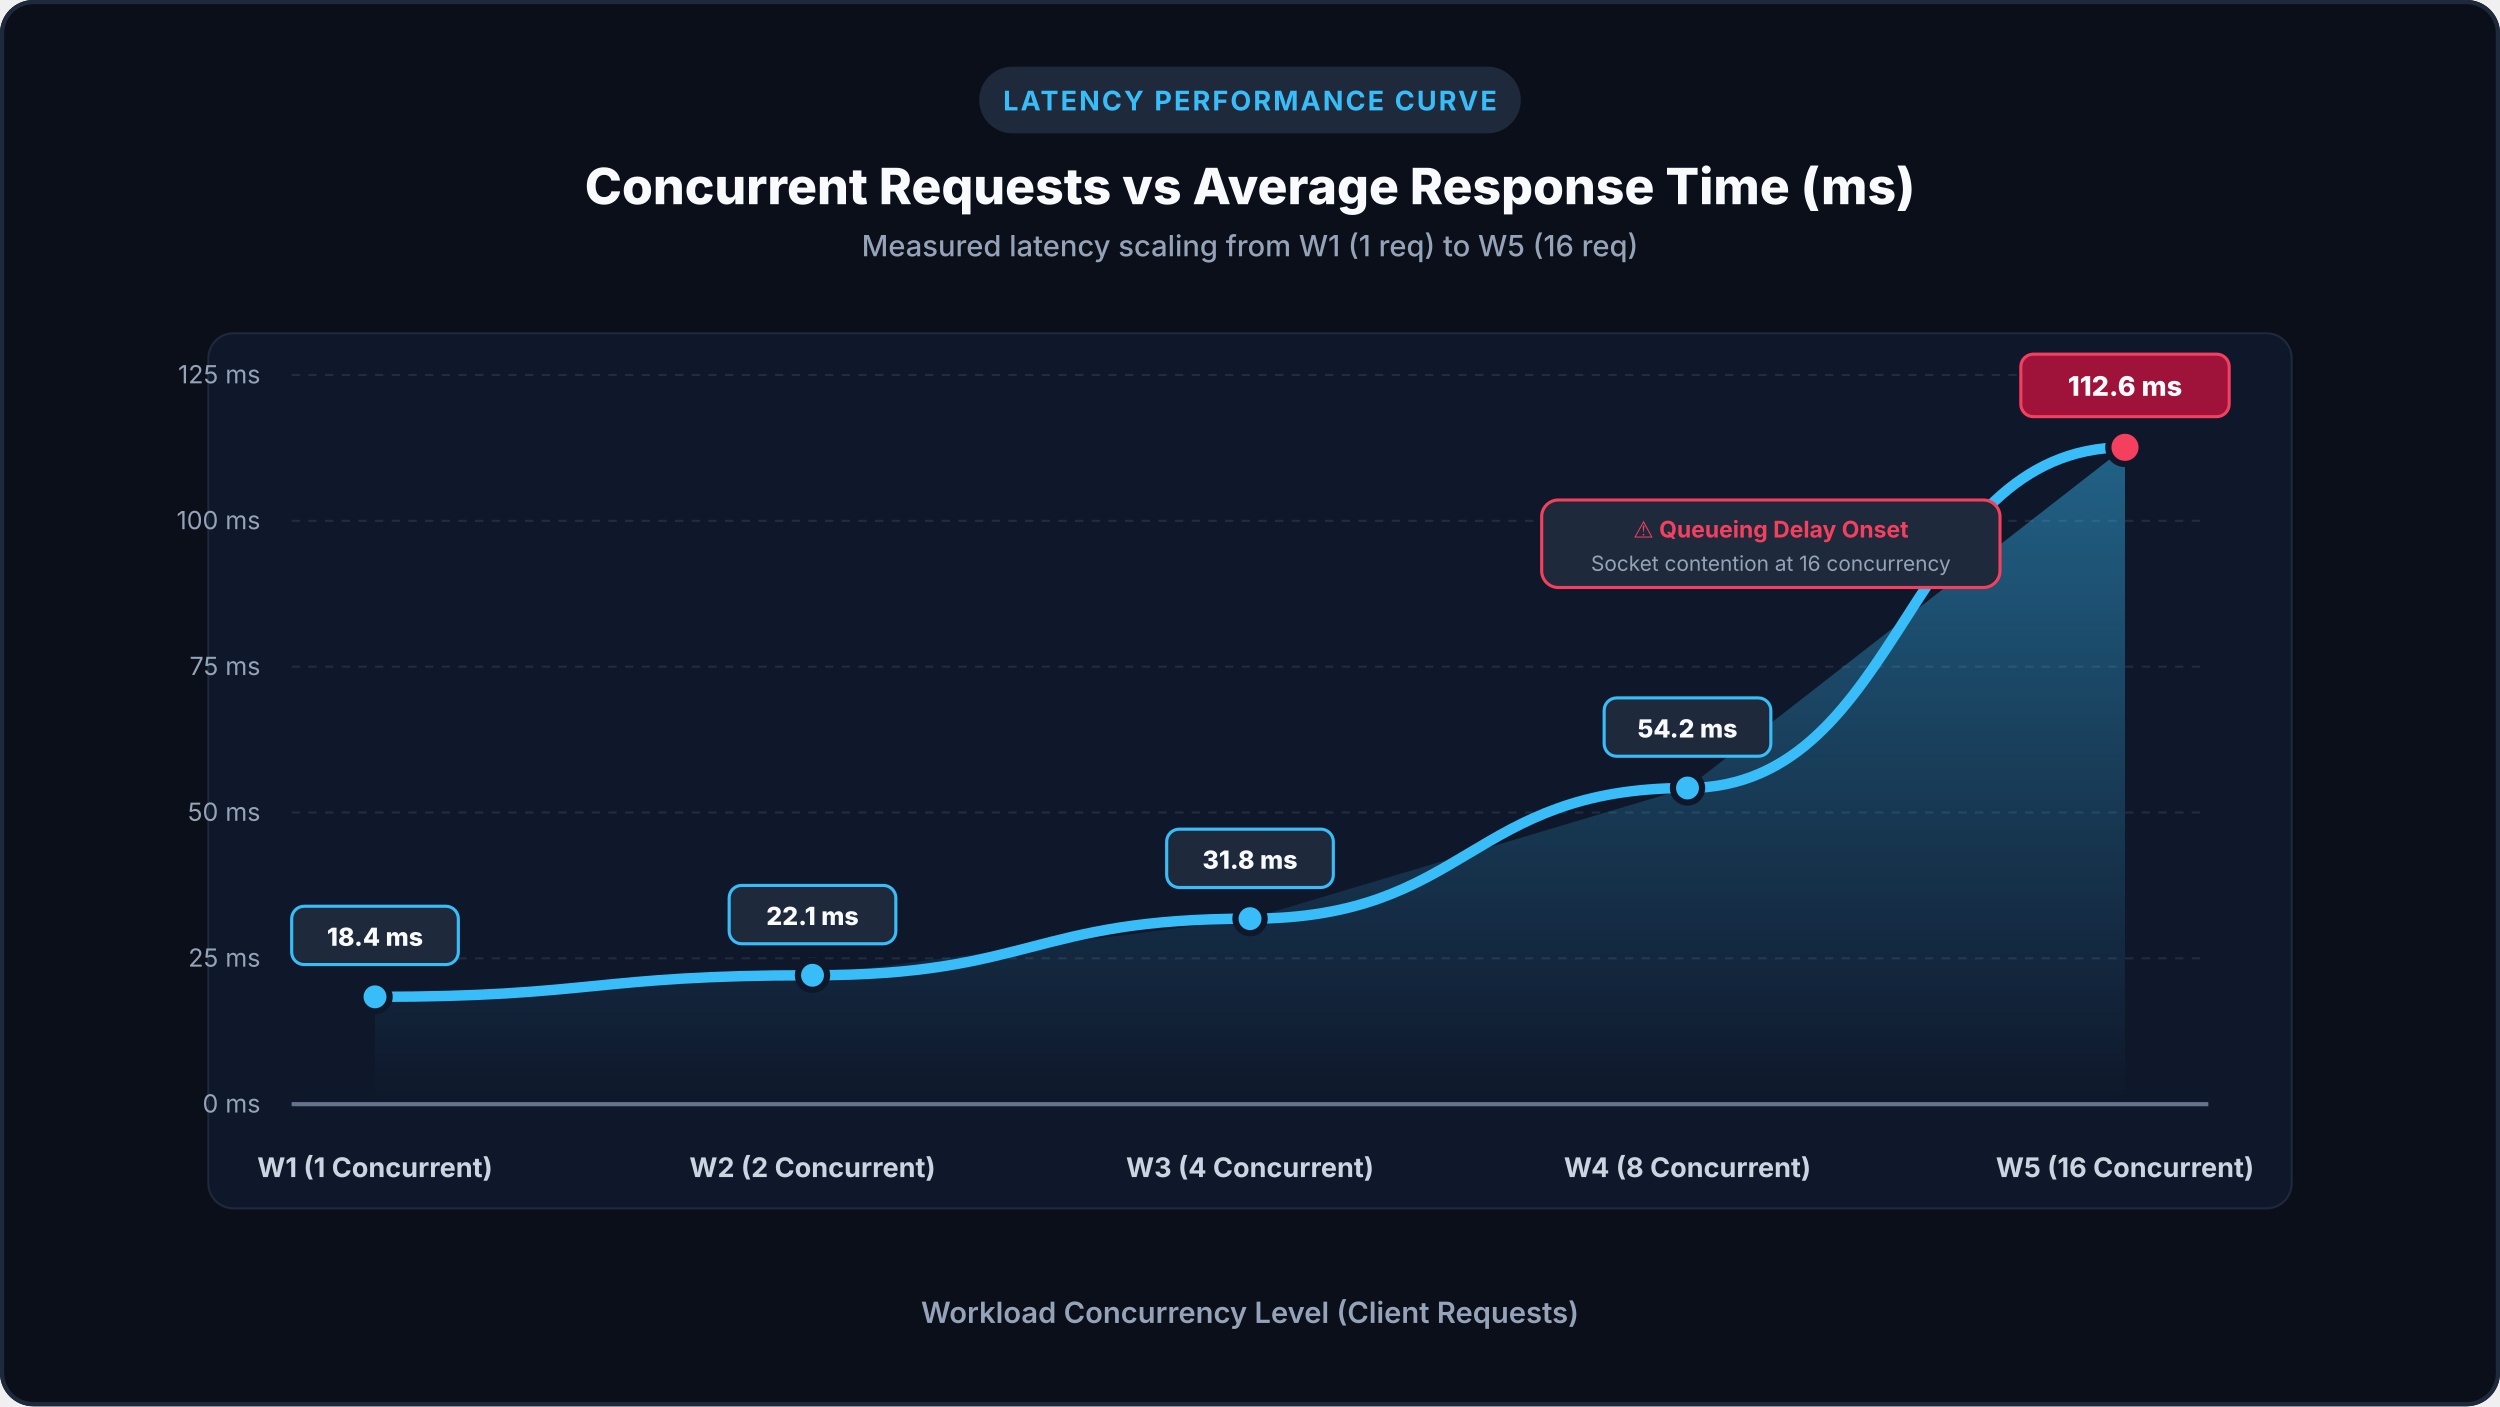
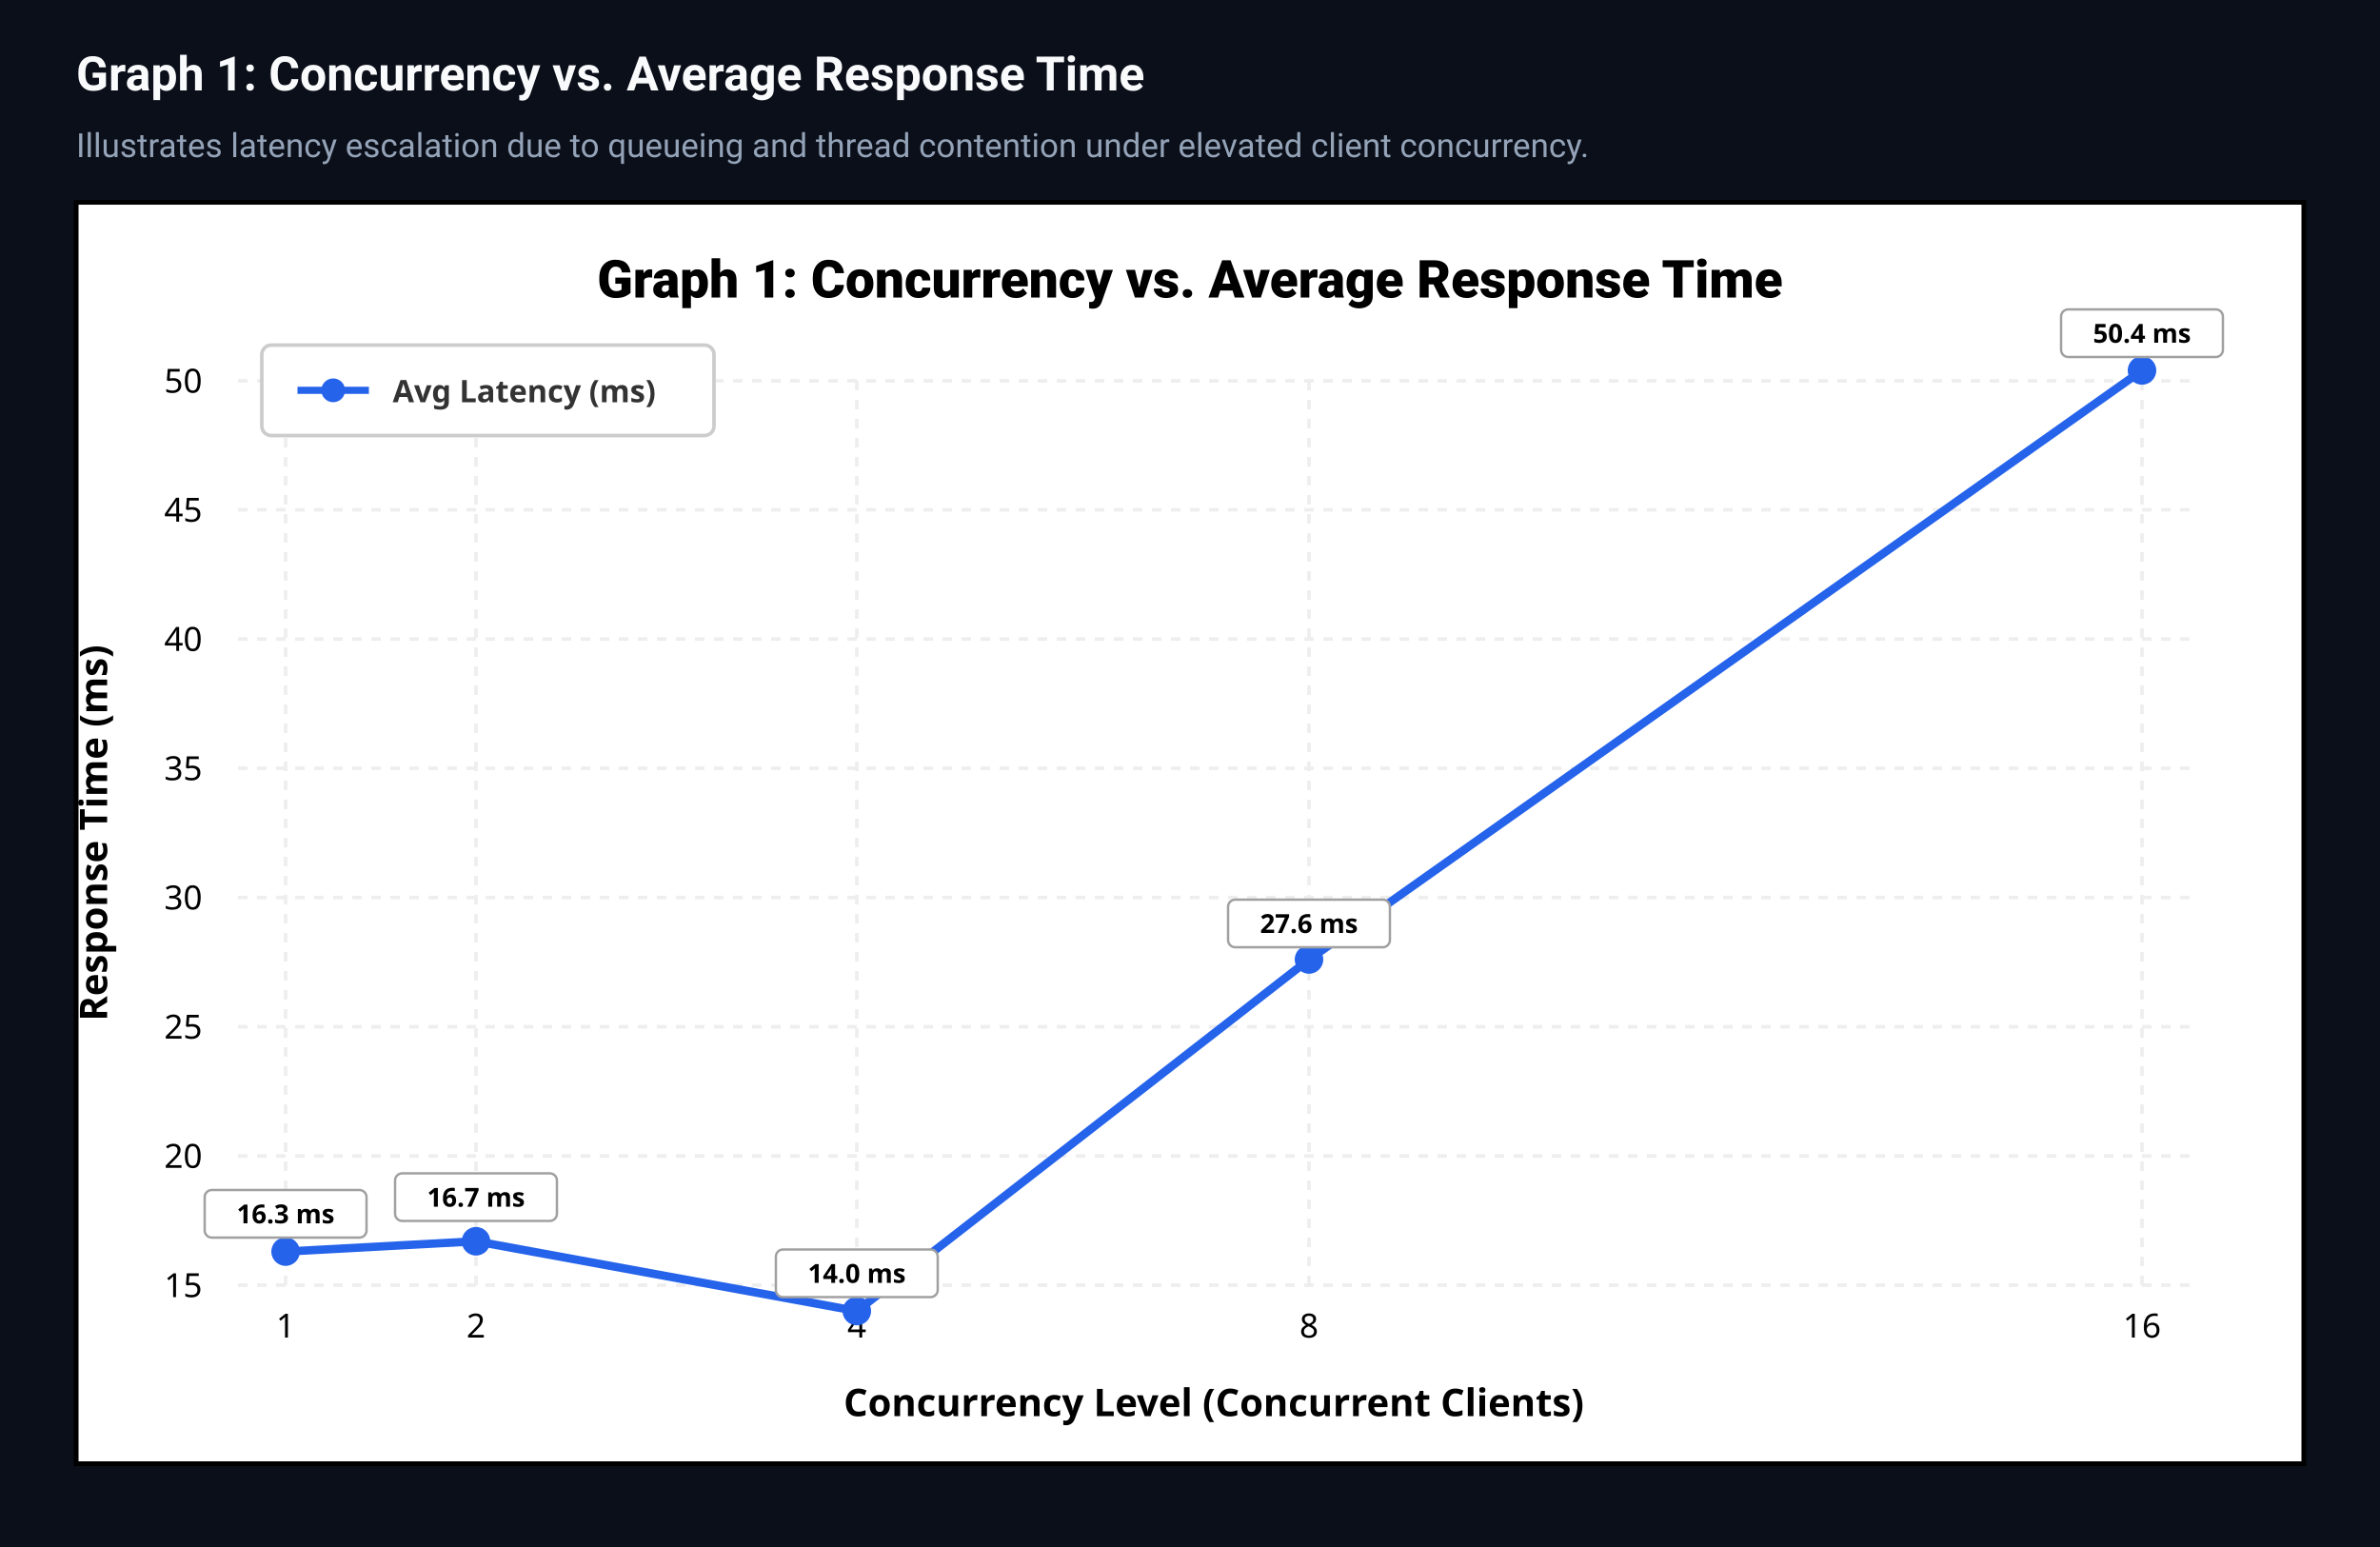
- <svg xmlns="http://www.w3.org/2000/svg" width="1200" height="675" viewBox="0 0 1200 675">
-   <defs>
-     <linearGradient id="respGrad" x1="0" y1="0" x2="0" y2="1">
-       <stop offset="0%" stop-color="#38BDF8" stop-opacity="0.45" />
-       <stop offset="100%" stop-color="#38BDF8" stop-opacity="0.0" />
-     </linearGradient>
-   </defs>
-   <rect width="1200" height="675" rx="16" fill="#0B0F19" />
-   <rect x="1" y="1" width="1198" height="673" rx="15" fill="none" stroke="#1E293B" stroke-width="2" />
-   <rect x="470" y="32" width="260" height="32" rx="16" fill="#1E293B" />
-   <text x="600" y="53" fill="#38BDF8" font-family="Inter, system-ui, sans-serif" font-size="13" font-weight="700" text-anchor="middle" letter-spacing="1">LATENCY PERFORMANCE CURVE</text>
-   <text x="600" y="98" fill="#F8FAFC" font-family="Inter, system-ui, sans-serif" font-size="24" font-weight="800" text-anchor="middle">Concurrent Requests vs Average Response Time (ms)</text>
-   <text x="600" y="123" fill="#94A3B8" font-family="Inter, system-ui, sans-serif" font-size="14" font-weight="500" text-anchor="middle">Measured latency scaling from W1 (1 req) to W5 (16 req)</text>
-   <rect x="100" y="160" width="1000" height="420" rx="12" fill="#0F172A" stroke="#1E293B" />
-   <line x1="140" y1="530" x2="1060" y2="530" stroke="#334155" stroke-dasharray="4,4" opacity="0.5" />
-   <text x="125" y="534" fill="#94A3B8" font-family="Inter, system-ui, sans-serif" font-size="12" text-anchor="end">0 ms</text>
-   <line x1="140" y1="460" x2="1060" y2="460" stroke="#334155" stroke-dasharray="4,4" opacity="0.5" />
-   <text x="125" y="464" fill="#94A3B8" font-family="Inter, system-ui, sans-serif" font-size="12" text-anchor="end">25 ms</text>
-   <line x1="140" y1="390" x2="1060" y2="390" stroke="#334155" stroke-dasharray="4,4" opacity="0.5" />
-   <text x="125" y="394" fill="#94A3B8" font-family="Inter, system-ui, sans-serif" font-size="12" text-anchor="end">50 ms</text>
-   <line x1="140" y1="320" x2="1060" y2="320" stroke="#334155" stroke-dasharray="4,4" opacity="0.5" />
-   <text x="125" y="324" fill="#94A3B8" font-family="Inter, system-ui, sans-serif" font-size="12" text-anchor="end">75 ms</text>
-   <line x1="140" y1="250" x2="1060" y2="250" stroke="#334155" stroke-dasharray="4,4" opacity="0.5" />
-   <text x="125" y="254" fill="#94A3B8" font-family="Inter, system-ui, sans-serif" font-size="12" text-anchor="end">100 ms</text>
-   <line x1="140" y1="180" x2="1060" y2="180" stroke="#334155" stroke-dasharray="4,4" opacity="0.5" />
-   <text x="125" y="184" fill="#94A3B8" font-family="Inter, system-ui, sans-serif" font-size="12" text-anchor="end">125 ms</text>
-   <text x="180" y="565" fill="#CBD5E1" font-family="Inter, system-ui, sans-serif" font-size="13" font-weight="700" text-anchor="middle">W1 (1 Concurrent)</text>
-   <text x="390" y="565" fill="#CBD5E1" font-family="Inter, system-ui, sans-serif" font-size="13" font-weight="700" text-anchor="middle">W2 (2 Concurrent)</text>
-   <text x="600" y="565" fill="#CBD5E1" font-family="Inter, system-ui, sans-serif" font-size="13" font-weight="700" text-anchor="middle">W3 (4 Concurrent)</text>
-   <text x="810" y="565" fill="#CBD5E1" font-family="Inter, system-ui, sans-serif" font-size="13" font-weight="700" text-anchor="middle">W4 (8 Concurrent)</text>
-   <text x="1020" y="565" fill="#CBD5E1" font-family="Inter, system-ui, sans-serif" font-size="13" font-weight="700" text-anchor="middle">W5 (16 Concurrent)</text>
-   <line x1="140" y1="530" x2="1060" y2="530" stroke="#64748B" stroke-width="2" />
-   <path d="M 180 478.48 L 390 468.12 L 600 440.96 L 810 378.24 L 1020 214.72 L 1020 530 L 180 530 Z" fill="url(#respGrad)" />
-   <path d="M 180 478.48 C 285 478.48, 285 468.12, 390 468.12 C 495 468.12, 495 440.96, 600 440.96 C 705 440.96, 705 378.24, 810 378.24 C 915 378.24, 915 214.72, 1020 214.72" fill="none" stroke="#38BDF8" stroke-width="5" stroke-linecap="round" />
-   <circle cx="180" cy="478.48" r="7" fill="#38BDF8" stroke="#0F172A" stroke-width="3" />
-   <rect x="140" y="435" width="80" height="28" rx="6" fill="#1E293B" stroke="#38BDF8" stroke-width="1.5" />
-   <text x="180" y="454" fill="#F8FAFC" font-family="Inter, system-ui, sans-serif" font-size="12" font-weight="800" text-anchor="middle">18.4 ms</text>
-   <circle cx="390" cy="468.12" r="7" fill="#38BDF8" stroke="#0F172A" stroke-width="3" />
-   <rect x="350" y="425" width="80" height="28" rx="6" fill="#1E293B" stroke="#38BDF8" stroke-width="1.5" />
-   <text x="390" y="444" fill="#F8FAFC" font-family="Inter, system-ui, sans-serif" font-size="12" font-weight="800" text-anchor="middle">22.1 ms</text>
-   <circle cx="600" cy="440.96" r="7" fill="#38BDF8" stroke="#0F172A" stroke-width="3" />
-   <rect x="560" y="398" width="80" height="28" rx="6" fill="#1E293B" stroke="#38BDF8" stroke-width="1.5" />
-   <text x="600" y="417" fill="#F8FAFC" font-family="Inter, system-ui, sans-serif" font-size="12" font-weight="800" text-anchor="middle">31.8 ms</text>
-   <circle cx="810" cy="378.24" r="7" fill="#38BDF8" stroke="#0F172A" stroke-width="3" />
-   <rect x="770" y="335" width="80" height="28" rx="6" fill="#1E293B" stroke="#38BDF8" stroke-width="1.5" />
-   <text x="810" y="354" fill="#F8FAFC" font-family="Inter, system-ui, sans-serif" font-size="12" font-weight="800" text-anchor="middle">54.2 ms</text>
-   <circle cx="1020" cy="214.72" r="8" fill="#F43F5E" stroke="#0F172A" stroke-width="3" />
-   <rect x="970" y="170" width="100" height="30" rx="6" fill="#9F1239" stroke="#F43F5E" stroke-width="1.5" />
-   <text x="1020" y="190" fill="#F8FAFC" font-family="Inter, system-ui, sans-serif" font-size="13" font-weight="800" text-anchor="middle">112.6 ms</text>
-   <rect x="740" y="240" width="220" height="42" rx="8" fill="#1E293B" stroke="#F43F5E" stroke-width="1.5" />
-   <text x="850" y="258" fill="#F43F5E" font-family="Inter, system-ui, sans-serif" font-size="11" font-weight="700" text-anchor="middle">⚠️ Queueing Delay Onset</text>
-   <text x="850" y="274" fill="#94A3B8" font-family="Inter, system-ui, sans-serif" font-size="10" text-anchor="middle">Socket contention at 16 concurrency</text>
-   <text x="600" y="635" fill="#94A3B8" font-family="Inter, system-ui, sans-serif" font-size="14" font-weight="600" text-anchor="middle">Workload Concurrency Level (Client Requests)</text>
+ <svg xmlns="http://www.w3.org/2000/svg" width="1000" height="650" viewBox="0 0 1000 650">
+   <rect width="1000" height="650" fill="#0B0F19" />
+   <text x="32" y="38" fill="#F8FAFC" font-family="-apple-system, BlinkMacSystemFont, 'Segoe UI', Roboto, sans-serif" font-size="20" font-weight="700">Graph 1: Concurrency vs. Average Response Time</text>
+   <text x="32" y="66" fill="#94A3B8" font-family="-apple-system, BlinkMacSystemFont, 'Segoe UI', Roboto, sans-serif" font-size="14" font-weight="400">Illustrates latency escalation due to queueing and thread contention under elevated client concurrency.</text>
+   <rect x="32" y="85" width="936" height="530" fill="#FFFFFF" stroke="#000000" stroke-width="2" />
+   <text x="500" y="125" fill="#000000" font-family="-apple-system, BlinkMacSystemFont, 'Segoe UI', Roboto, sans-serif" font-size="22" font-weight="800" text-anchor="middle">Graph 1: Concurrency vs. Average Response Time</text>
+   <line x1="100" y1="540" x2="920" y2="540" stroke="#EEEEEE" stroke-width="1.5" stroke-dasharray="4,4" />
+   <text x="85" y="545" fill="#000000" font-family="sans-serif" font-size="14" text-anchor="end">15</text>
+   <line x1="100" y1="485.7" x2="920" y2="485.7" stroke="#EEEEEE" stroke-width="1.5" stroke-dasharray="4,4" />
+   <text x="85" y="490.7" fill="#000000" font-family="sans-serif" font-size="14" text-anchor="end">20</text>
+   <line x1="100" y1="431.4" x2="920" y2="431.4" stroke="#EEEEEE" stroke-width="1.5" stroke-dasharray="4,4" />
+   <text x="85" y="436.4" fill="#000000" font-family="sans-serif" font-size="14" text-anchor="end">25</text>
+   <line x1="100" y1="377.1" x2="920" y2="377.1" stroke="#EEEEEE" stroke-width="1.5" stroke-dasharray="4,4" />
+   <text x="85" y="382.1" fill="#000000" font-family="sans-serif" font-size="14" text-anchor="end">30</text>
+   <line x1="100" y1="322.8" x2="920" y2="322.8" stroke="#EEEEEE" stroke-width="1.5" stroke-dasharray="4,4" />
+   <text x="85" y="327.8" fill="#000000" font-family="sans-serif" font-size="14" text-anchor="end">35</text>
+   <line x1="100" y1="268.5" x2="920" y2="268.5" stroke="#EEEEEE" stroke-width="1.5" stroke-dasharray="4,4" />
+   <text x="85" y="273.5" fill="#000000" font-family="sans-serif" font-size="14" text-anchor="end">40</text>
+   <line x1="100" y1="214.2" x2="920" y2="214.2" stroke="#EEEEEE" stroke-width="1.5" stroke-dasharray="4,4" />
+   <text x="85" y="219.2" fill="#000000" font-family="sans-serif" font-size="14" text-anchor="end">45</text>
+   <line x1="100" y1="160" x2="920" y2="160" stroke="#EEEEEE" stroke-width="1.5" stroke-dasharray="4,4" />
+   <text x="85" y="165" fill="#000000" font-family="sans-serif" font-size="14" text-anchor="end">50</text>
+   <line x1="120" y1="160" x2="120" y2="540" stroke="#EEEEEE" stroke-width="1.5" stroke-dasharray="4,4" />
+   <text x="120" y="562" fill="#000000" font-family="sans-serif" font-size="14" text-anchor="middle">1</text>
+   <line x1="200" y1="160" x2="200" y2="540" stroke="#EEEEEE" stroke-width="1.5" stroke-dasharray="4,4" />
+   <text x="200" y="562" fill="#000000" font-family="sans-serif" font-size="14" text-anchor="middle">2</text>
+   <line x1="360" y1="160" x2="360" y2="540" stroke="#EEEEEE" stroke-width="1.5" stroke-dasharray="4,4" />
+   <text x="360" y="562" fill="#000000" font-family="sans-serif" font-size="14" text-anchor="middle">4</text>
+   <line x1="550" y1="160" x2="550" y2="540" stroke="#EEEEEE" stroke-width="1.5" stroke-dasharray="4,4" />
+   <text x="550" y="562" fill="#000000" font-family="sans-serif" font-size="14" text-anchor="middle">8</text>
+   <line x1="900" y1="160" x2="900" y2="540" stroke="#EEEEEE" stroke-width="1.5" stroke-dasharray="4,4" />
+   <text x="900" y="562" fill="#000000" font-family="sans-serif" font-size="14" text-anchor="middle">16</text>
+   <text x="510" y="595" fill="#000000" font-family="sans-serif" font-size="16" font-weight="700" text-anchor="middle">Concurrency Level (Concurrent Clients)</text>
+   <text x="45" y="350" fill="#000000" font-family="sans-serif" font-size="16" font-weight="700" text-anchor="middle" transform="rotate(-90, 45, 350)">Response Time (ms)</text>
+   <rect x="110" y="145" width="190" height="38" rx="4" fill="#FFFFFF" stroke="#CCCCCC" stroke-width="1.5" />
+   <line x1="125" y1="164" x2="155" y2="164" stroke="#2563EB" stroke-width="3" />
+   <circle cx="140" cy="164" r="5" fill="#2563EB" />
+   <text x="165" y="169" fill="#333333" font-family="sans-serif" font-size="13" font-weight="600">Avg Latency (ms)</text>
+   <polyline points="120,525.88 200,521.54 360,550.86 550,403.14 900,155.65" fill="none" stroke="#2563EB" stroke-width="3.5" stroke-linecap="round" stroke-linejoin="round" />
+   <circle cx="120" cy="525.88" r="6" fill="#2563EB" />
+   <circle cx="200" cy="521.54" r="6" fill="#2563EB" />
+   <circle cx="360" cy="550.86" r="6" fill="#2563EB" />
+   <circle cx="550" cy="403.14" r="6" fill="#2563EB" />
+   <circle cx="900" cy="155.65" r="6" fill="#2563EB" />
+   <rect x="86" y="500" width="68" height="20" rx="3" fill="#FFFFFF" stroke="#A0A0A0" stroke-width="1" />
+   <text x="120" y="514" fill="#000000" font-family="sans-serif" font-size="11" font-weight="800" text-anchor="middle">16.3 ms</text>
+   <rect x="166" y="493" width="68" height="20" rx="3" fill="#FFFFFF" stroke="#A0A0A0" stroke-width="1" />
+   <text x="200" y="507" fill="#000000" font-family="sans-serif" font-size="11" font-weight="800" text-anchor="middle">16.7 ms</text>
+   <rect x="326" y="525" width="68" height="20" rx="3" fill="#FFFFFF" stroke="#A0A0A0" stroke-width="1" />
+   <text x="360" y="539" fill="#000000" font-family="sans-serif" font-size="11" font-weight="800" text-anchor="middle">14.0 ms</text>
+   <rect x="516" y="378" width="68" height="20" rx="3" fill="#FFFFFF" stroke="#A0A0A0" stroke-width="1" />
+   <text x="550" y="392" fill="#000000" font-family="sans-serif" font-size="11" font-weight="800" text-anchor="middle">27.6 ms</text>
+   <rect x="866" y="130" width="68" height="20" rx="3" fill="#FFFFFF" stroke="#A0A0A0" stroke-width="1" />
+   <text x="900" y="144" fill="#000000" font-family="sans-serif" font-size="11" font-weight="800" text-anchor="middle">50.4 ms</text>
</svg>
